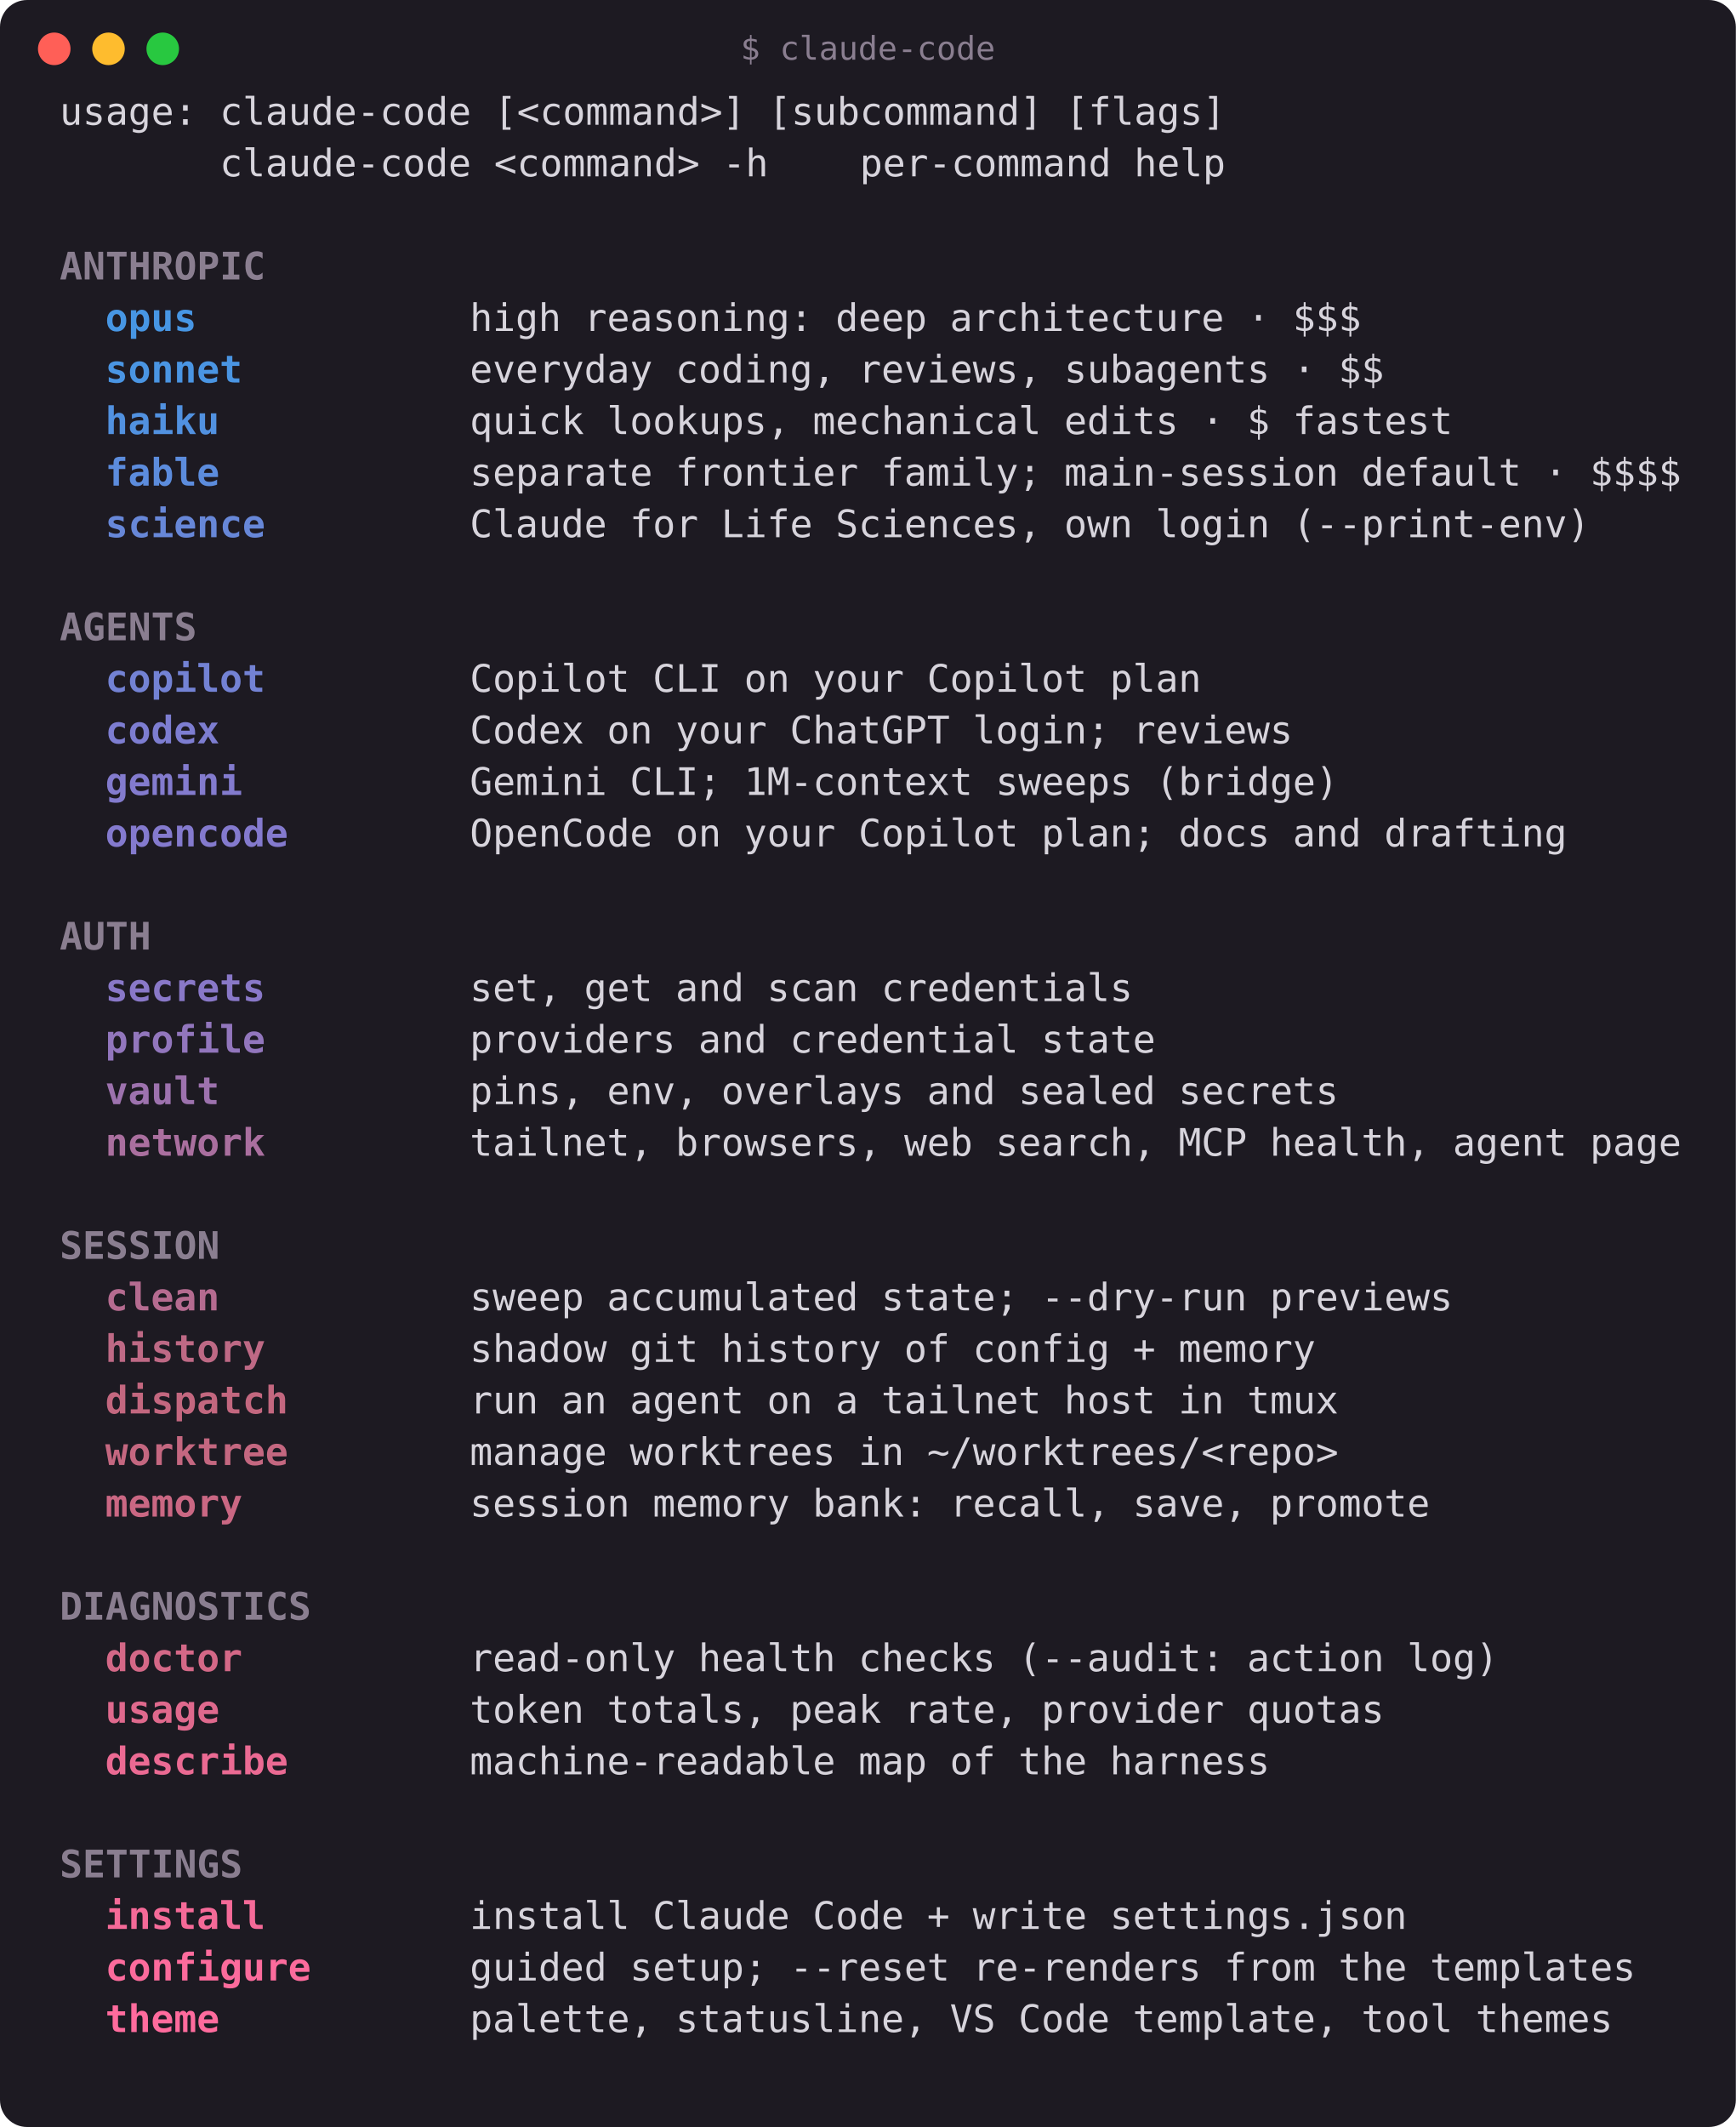
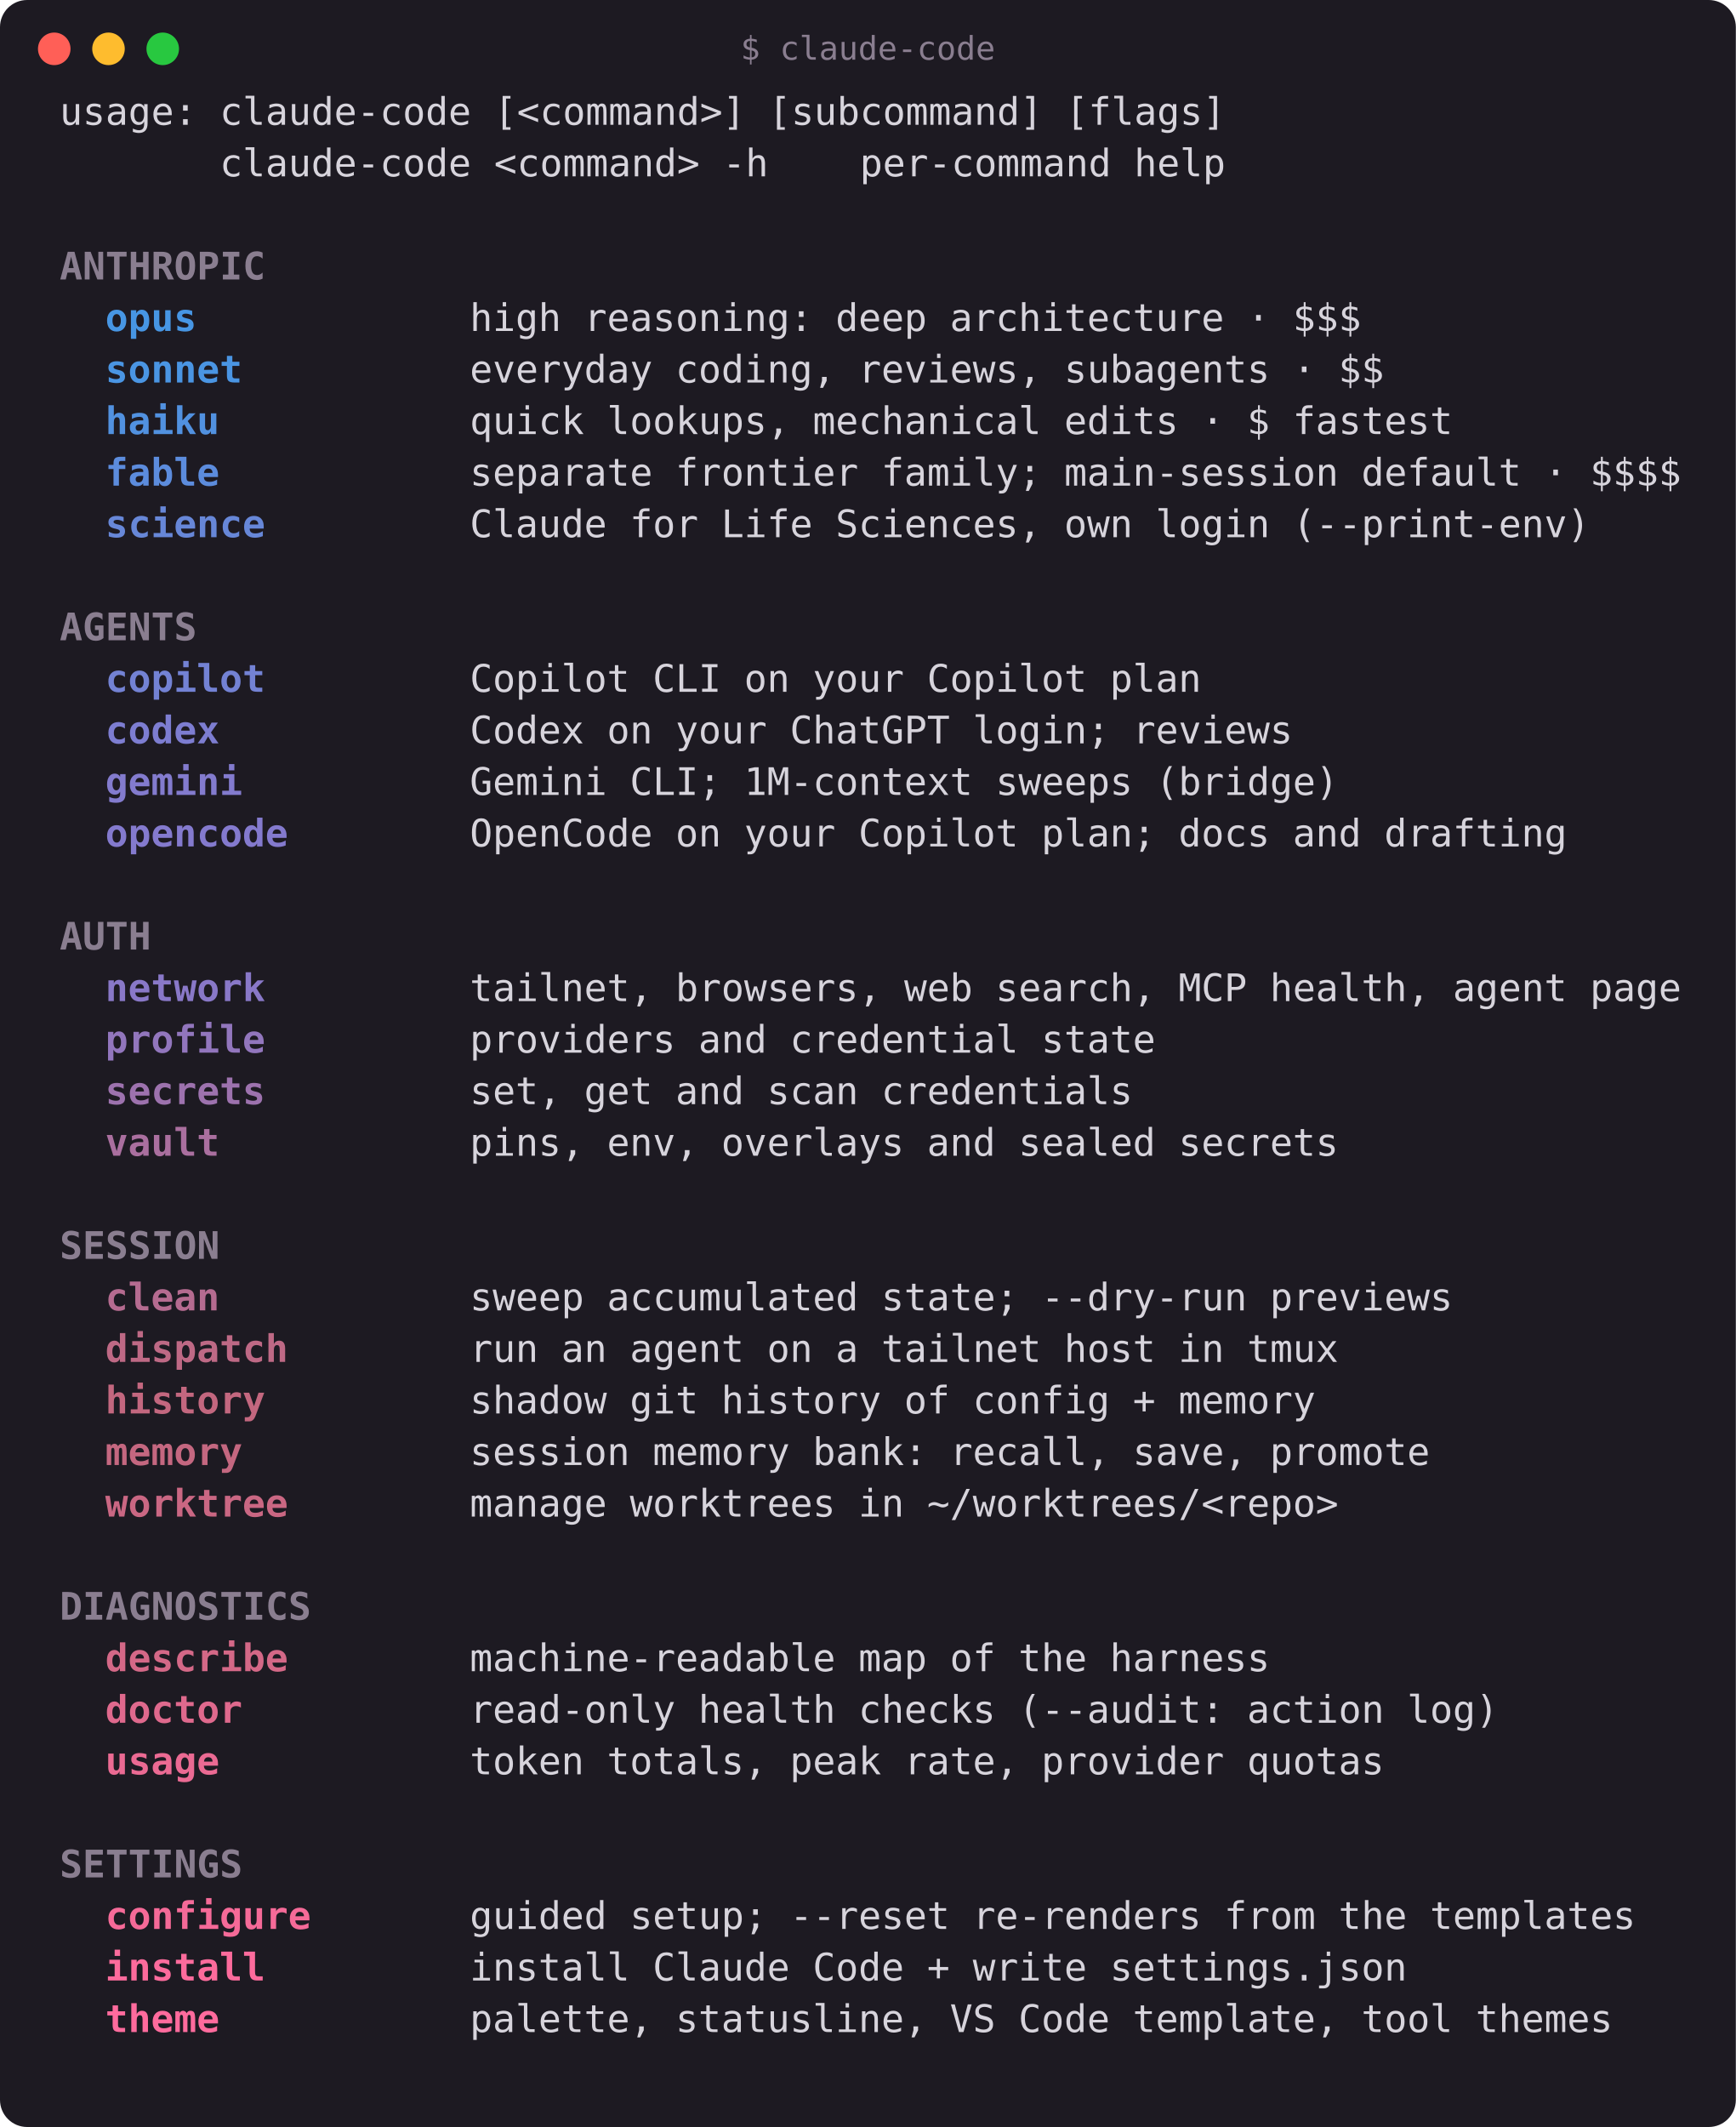
<svg xmlns="http://www.w3.org/2000/svg" width="640" height="784" viewBox="0 0 640 784" role="img" aria-label="claude-code help menu">
  <rect width="640" height="784" rx="10" fill="#1d1a22" />
  <circle cx="20" cy="18" r="6" fill="#ff5f57" />
  <circle cx="40" cy="18" r="6" fill="#febc2e" />
  <circle cx="60" cy="18" r="6" fill="#28c840" />
  <text x="320.0" y="22" fill="#8a7e90" font-family="ui-monospace,SFMono-Regular,Menlo,Consolas,monospace" font-size="12" text-anchor="middle">$ claude-code</text>
  <g font-family="ui-monospace,SFMono-Regular,Menlo,Consolas,monospace" font-size="14" xml:space="preserve">
    <text x="22.0" y="46" fill="#d7d4dc">usage: claude-code [&lt;command&gt;] [subcommand] [flags]</text>
    <text x="22.0" y="65" fill="#d7d4dc">       claude-code &lt;command&gt; -h    per-command help</text>
    <text x="22.0" y="103" fill="#8a7e90" font-weight="bold">ANTHROPIC</text>
    <text x="22.0" y="122" fill="#d7d4dc">  </text>
    <text x="38.8" y="122" fill="#4796e4" font-weight="bold">opus            </text>
    <text x="173.2" y="122" fill="#d7d4dc">high reasoning: deep architecture · $$$</text>
    <text x="22.0" y="141" fill="#d7d4dc">  </text>
    <text x="38.8" y="141" fill="#4a95e3" font-weight="bold">sonnet          </text>
    <text x="173.2" y="141" fill="#d7d4dc">everyday coding, reviews, subagents · $$</text>
    <text x="22.0" y="160" fill="#d7d4dc">  </text>
    <text x="38.8" y="160" fill="#5191e0" font-weight="bold">haiku           </text>
    <text x="173.2" y="160" fill="#d7d4dc">quick lookups, mechanical edits · $ fastest</text>
    <text x="22.0" y="179" fill="#d7d4dc">  </text>
    <text x="38.8" y="179" fill="#5c8cdd" font-weight="bold">fable           </text>
    <text x="173.2" y="179" fill="#d7d4dc">separate frontier family; main-session default · $$$$</text>
    <text x="22.0" y="198" fill="#d7d4dc">  </text>
    <text x="38.8" y="198" fill="#6787d8" font-weight="bold">science         </text>
    <text x="173.2" y="198" fill="#d7d4dc">Claude for Life Sciences, own login (--print-env)</text>
    <text x="22.0" y="236" fill="#8a7e90" font-weight="bold">AGENTS</text>
    <text x="22.0" y="255" fill="#d7d4dc">  </text>
    <text x="38.8" y="255" fill="#7382d4" font-weight="bold">copilot         </text>
    <text x="173.2" y="255" fill="#d7d4dc">Copilot CLI on your Copilot plan</text>
    <text x="22.0" y="274" fill="#d7d4dc">  </text>
    <text x="38.8" y="274" fill="#7d7dd1" font-weight="bold">codex           </text>
    <text x="173.2" y="274" fill="#d7d4dc">Codex on your ChatGPT login; reviews</text>
    <text x="22.0" y="293" fill="#d7d4dc">  </text>
    <text x="38.8" y="293" fill="#837bce" font-weight="bold">gemini          </text>
    <text x="173.2" y="293" fill="#d7d4dc">Gemini CLI; 1M-context sweeps (bridge)</text>
    <text x="22.0" y="312" fill="#d7d4dc">  </text>
    <text x="38.8" y="312" fill="#847ace" font-weight="bold">opencode        </text>
    <text x="173.2" y="312" fill="#d7d4dc">OpenCode on your Copilot plan; docs and drafting</text>
    <text x="22.0" y="350" fill="#8a7e90" font-weight="bold">AUTH</text>
    <text x="22.0" y="369" fill="#d7d4dc">  </text>
-     <text x="38.8" y="369" fill="#8978c8" font-weight="bold">secrets         </text>
-     <text x="173.2" y="369" fill="#d7d4dc">set, get and scan credentials</text>
+     <text x="38.8" y="369" fill="#8978c8" font-weight="bold">network         </text>
+     <text x="173.2" y="369" fill="#d7d4dc">tailnet, browsers, web search, MCP health, agent page</text>
    <text x="22.0" y="388" fill="#d7d4dc">  </text>
    <text x="38.8" y="388" fill="#9276bd" font-weight="bold">profile         </text>
    <text x="173.2" y="388" fill="#d7d4dc">providers and credential state</text>
    <text x="22.0" y="407" fill="#d7d4dc">  </text>
-     <text x="38.8" y="407" fill="#9d72ae" font-weight="bold">vault           </text>
-     <text x="173.2" y="407" fill="#d7d4dc">pins, env, overlays and sealed secrets</text>
+     <text x="38.8" y="407" fill="#9d72ae" font-weight="bold">secrets         </text>
+     <text x="173.2" y="407" fill="#d7d4dc">set, get and scan credentials</text>
    <text x="22.0" y="426" fill="#d7d4dc">  </text>
-     <text x="38.8" y="426" fill="#aa6f9f" font-weight="bold">network         </text>
-     <text x="173.2" y="426" fill="#d7d4dc">tailnet, browsers, web search, MCP health, agent page</text>
+     <text x="38.8" y="426" fill="#aa6f9f" font-weight="bold">vault           </text>
+     <text x="173.2" y="426" fill="#d7d4dc">pins, env, overlays and sealed secrets</text>
    <text x="22.0" y="464" fill="#8a7e90" font-weight="bold">SESSION</text>
    <text x="22.0" y="483" fill="#d7d4dc">  </text>
    <text x="38.8" y="483" fill="#b56b90" font-weight="bold">clean           </text>
    <text x="173.2" y="483" fill="#d7d4dc">sweep accumulated state; --dry-run previews</text>
    <text x="22.0" y="502" fill="#d7d4dc">  </text>
-     <text x="38.8" y="502" fill="#be6985" font-weight="bold">history         </text>
-     <text x="173.2" y="502" fill="#d7d4dc">shadow git history of config + memory</text>
+     <text x="38.8" y="502" fill="#be6985" font-weight="bold">dispatch        </text>
+     <text x="173.2" y="502" fill="#d7d4dc">run an agent on a tailnet host in tmux</text>
    <text x="22.0" y="521" fill="#d7d4dc">  </text>
-     <text x="38.8" y="521" fill="#c3677f" font-weight="bold">dispatch        </text>
-     <text x="173.2" y="521" fill="#d7d4dc">run an agent on a tailnet host in tmux</text>
+     <text x="38.8" y="521" fill="#c3677f" font-weight="bold">history         </text>
+     <text x="173.2" y="521" fill="#d7d4dc">shadow git history of config + memory</text>
    <text x="22.0" y="540" fill="#d7d4dc">  </text>
-     <text x="38.8" y="540" fill="#c46780" font-weight="bold">worktree        </text>
-     <text x="173.2" y="540" fill="#d7d4dc">manage worktrees in ~/worktrees/&lt;repo&gt;</text>
+     <text x="38.8" y="540" fill="#c46780" font-weight="bold">memory          </text>
+     <text x="173.2" y="540" fill="#d7d4dc">session memory bank: recall, save, promote</text>
    <text x="22.0" y="559" fill="#d7d4dc">  </text>
-     <text x="38.8" y="559" fill="#ca6783" font-weight="bold">memory          </text>
-     <text x="173.2" y="559" fill="#d7d4dc">session memory bank: recall, save, promote</text>
+     <text x="38.8" y="559" fill="#ca6783" font-weight="bold">worktree        </text>
+     <text x="173.2" y="559" fill="#d7d4dc">manage worktrees in ~/worktrees/&lt;repo&gt;</text>
    <text x="22.0" y="597" fill="#8a7e90" font-weight="bold">DIAGNOSTICS</text>
    <text x="22.0" y="616" fill="#d7d4dc">  </text>
-     <text x="38.8" y="616" fill="#d46887" font-weight="bold">doctor          </text>
-     <text x="173.2" y="616" fill="#d7d4dc">read-only health checks (--audit: action log)</text>
+     <text x="38.8" y="616" fill="#d46887" font-weight="bold">describe        </text>
+     <text x="173.2" y="616" fill="#d7d4dc">machine-readable map of the harness</text>
    <text x="22.0" y="635" fill="#d7d4dc">  </text>
-     <text x="38.8" y="635" fill="#df698d" font-weight="bold">usage           </text>
-     <text x="173.2" y="635" fill="#d7d4dc">token totals, peak rate, provider quotas</text>
+     <text x="38.8" y="635" fill="#df698d" font-weight="bold">doctor          </text>
+     <text x="173.2" y="635" fill="#d7d4dc">read-only health checks (--audit: action log)</text>
    <text x="22.0" y="654" fill="#d7d4dc">  </text>
-     <text x="38.8" y="654" fill="#eb6a93" font-weight="bold">describe        </text>
-     <text x="173.2" y="654" fill="#d7d4dc">machine-readable map of the harness</text>
+     <text x="38.8" y="654" fill="#eb6a93" font-weight="bold">usage           </text>
+     <text x="173.2" y="654" fill="#d7d4dc">token totals, peak rate, provider quotas</text>
    <text x="22.0" y="692" fill="#8a7e90" font-weight="bold">SETTINGS</text>
    <text x="22.0" y="711" fill="#d7d4dc">  </text>
-     <text x="38.8" y="711" fill="#f56a98" font-weight="bold">install         </text>
-     <text x="173.2" y="711" fill="#d7d4dc">install Claude Code + write settings.json</text>
+     <text x="38.8" y="711" fill="#f56a98" font-weight="bold">configure       </text>
+     <text x="173.2" y="711" fill="#d7d4dc">guided setup; --reset re-renders from the templates</text>
    <text x="22.0" y="730" fill="#d7d4dc">  </text>
-     <text x="38.8" y="730" fill="#fc6b9c" font-weight="bold">configure       </text>
-     <text x="173.2" y="730" fill="#d7d4dc">guided setup; --reset re-renders from the templates</text>
+     <text x="38.8" y="730" fill="#fc6b9c" font-weight="bold">install         </text>
+     <text x="173.2" y="730" fill="#d7d4dc">install Claude Code + write settings.json</text>
    <text x="22.0" y="749" fill="#d7d4dc">  </text>
    <text x="38.8" y="749" fill="#ff6b9d" font-weight="bold">theme           </text>
    <text x="173.2" y="749" fill="#d7d4dc">palette, statusline, VS Code template, tool themes</text>
  </g>
</svg>
